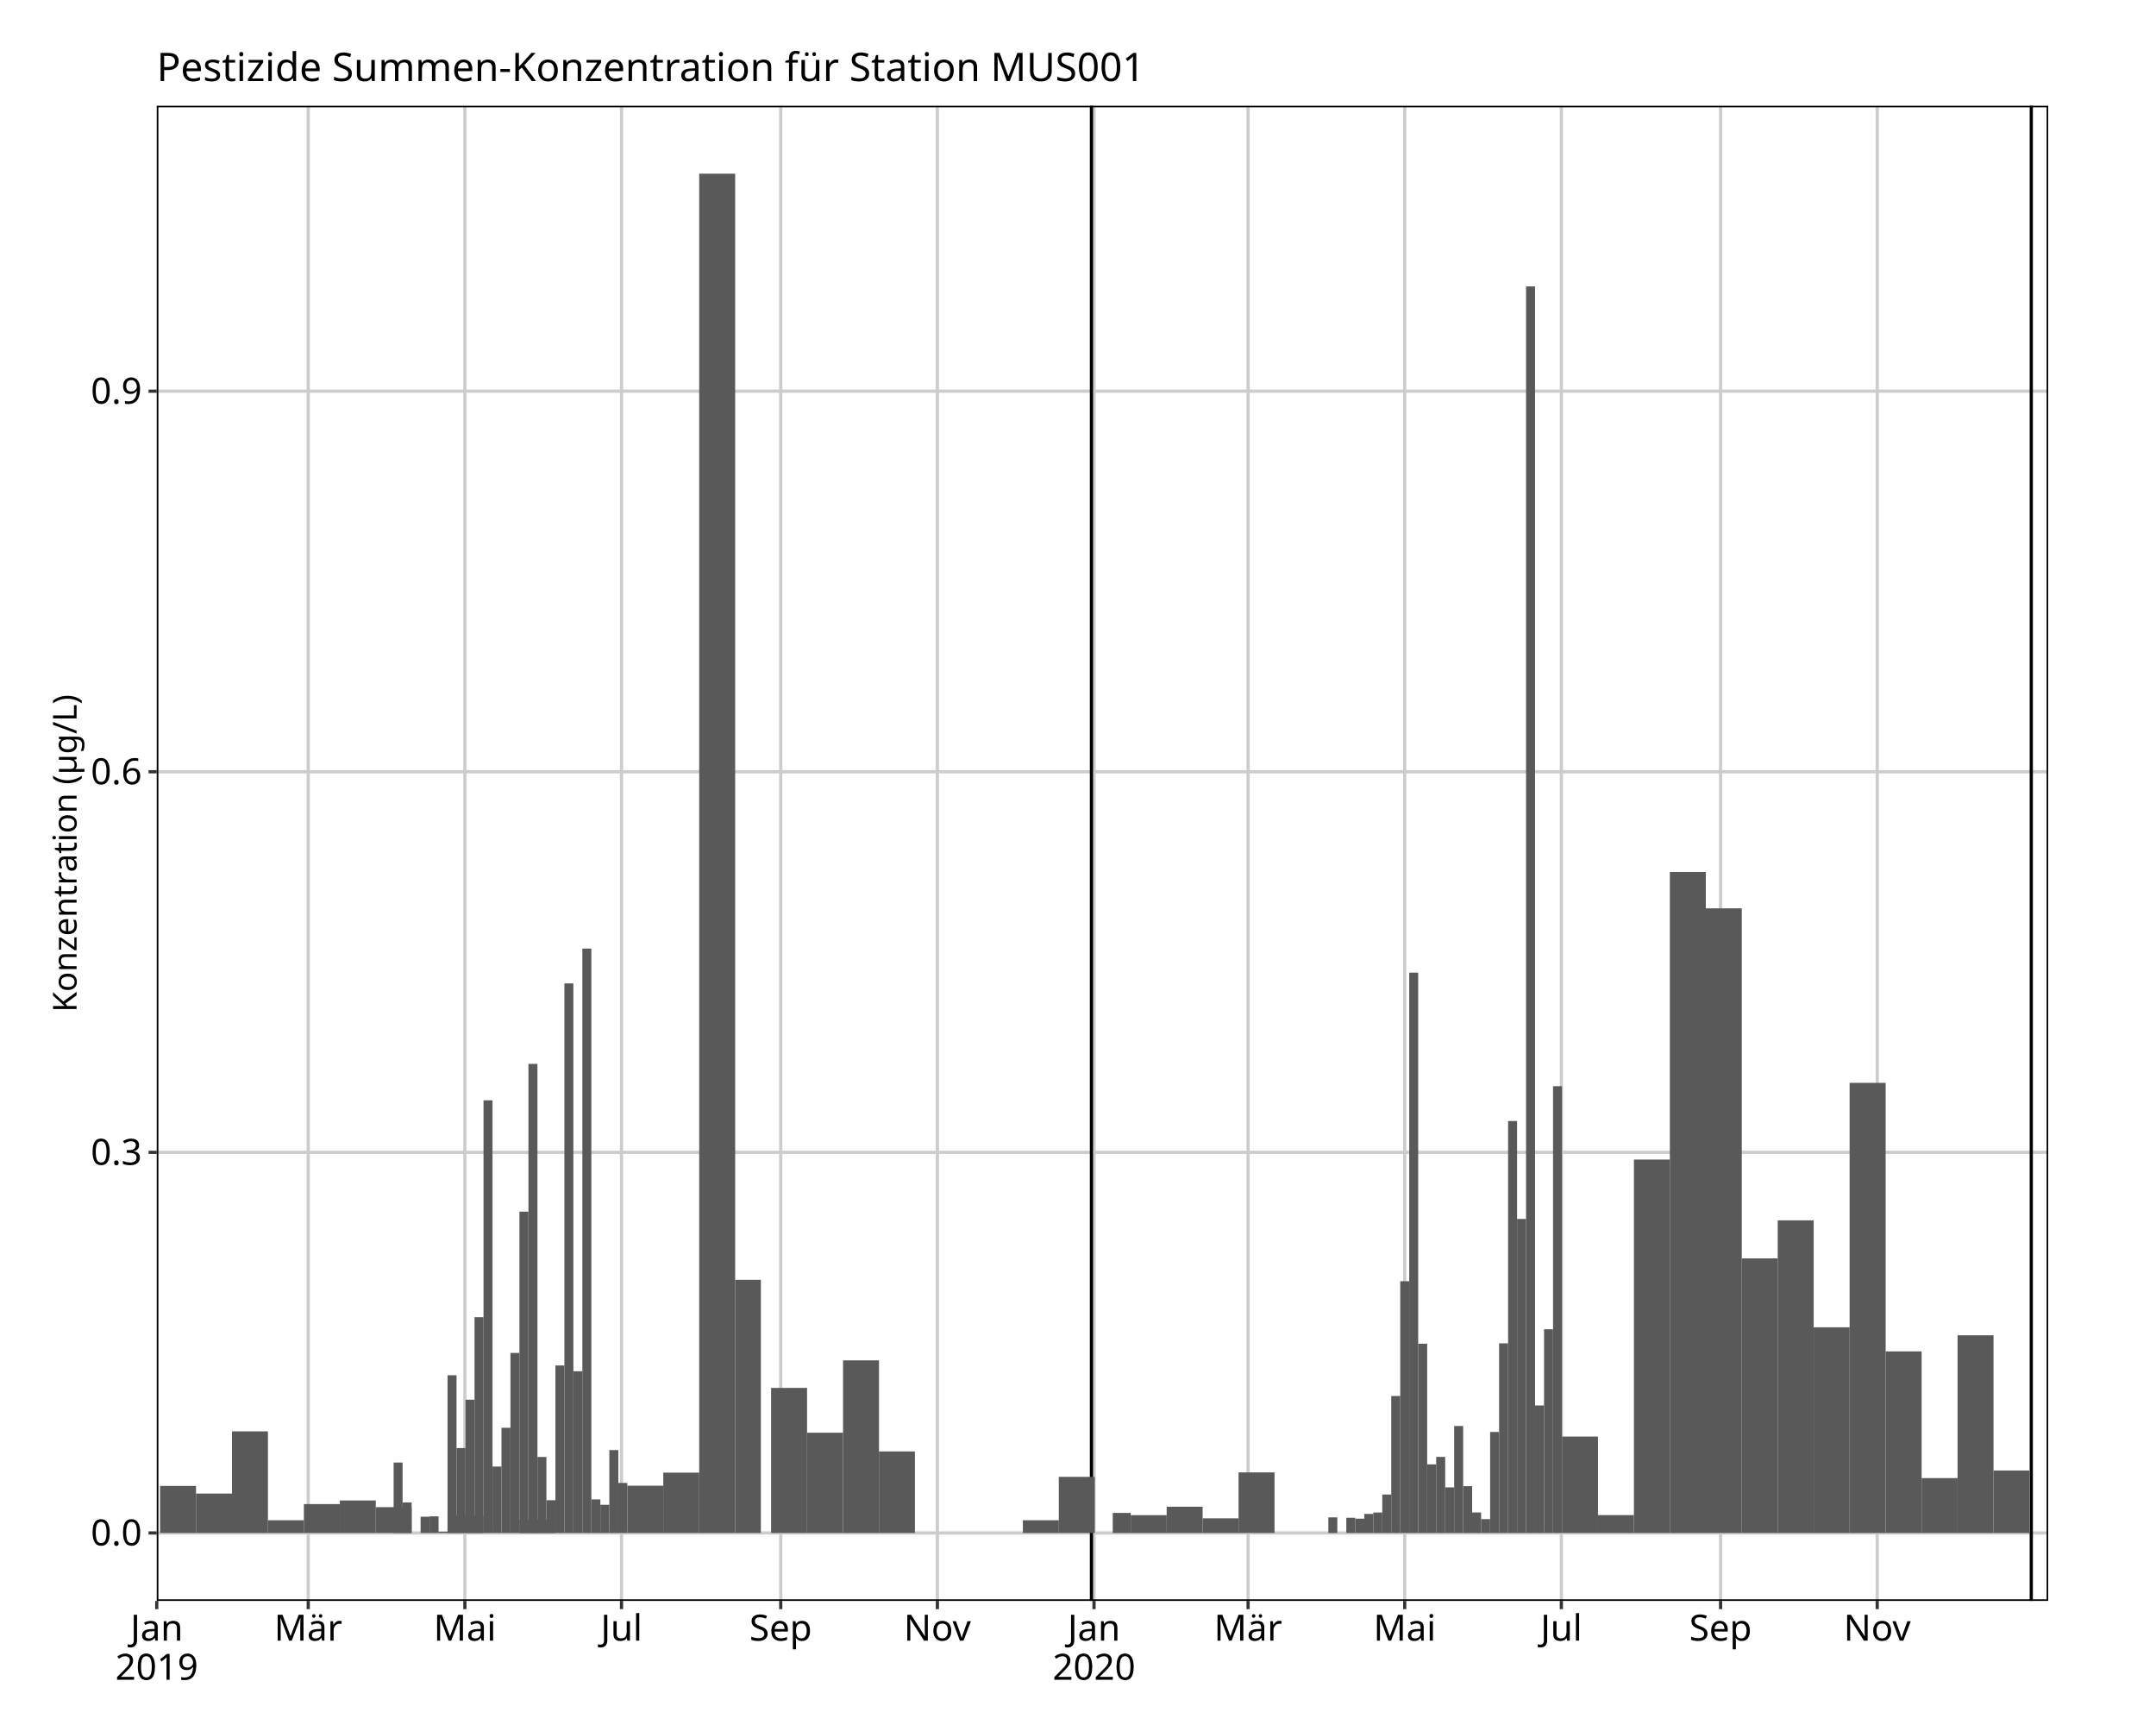
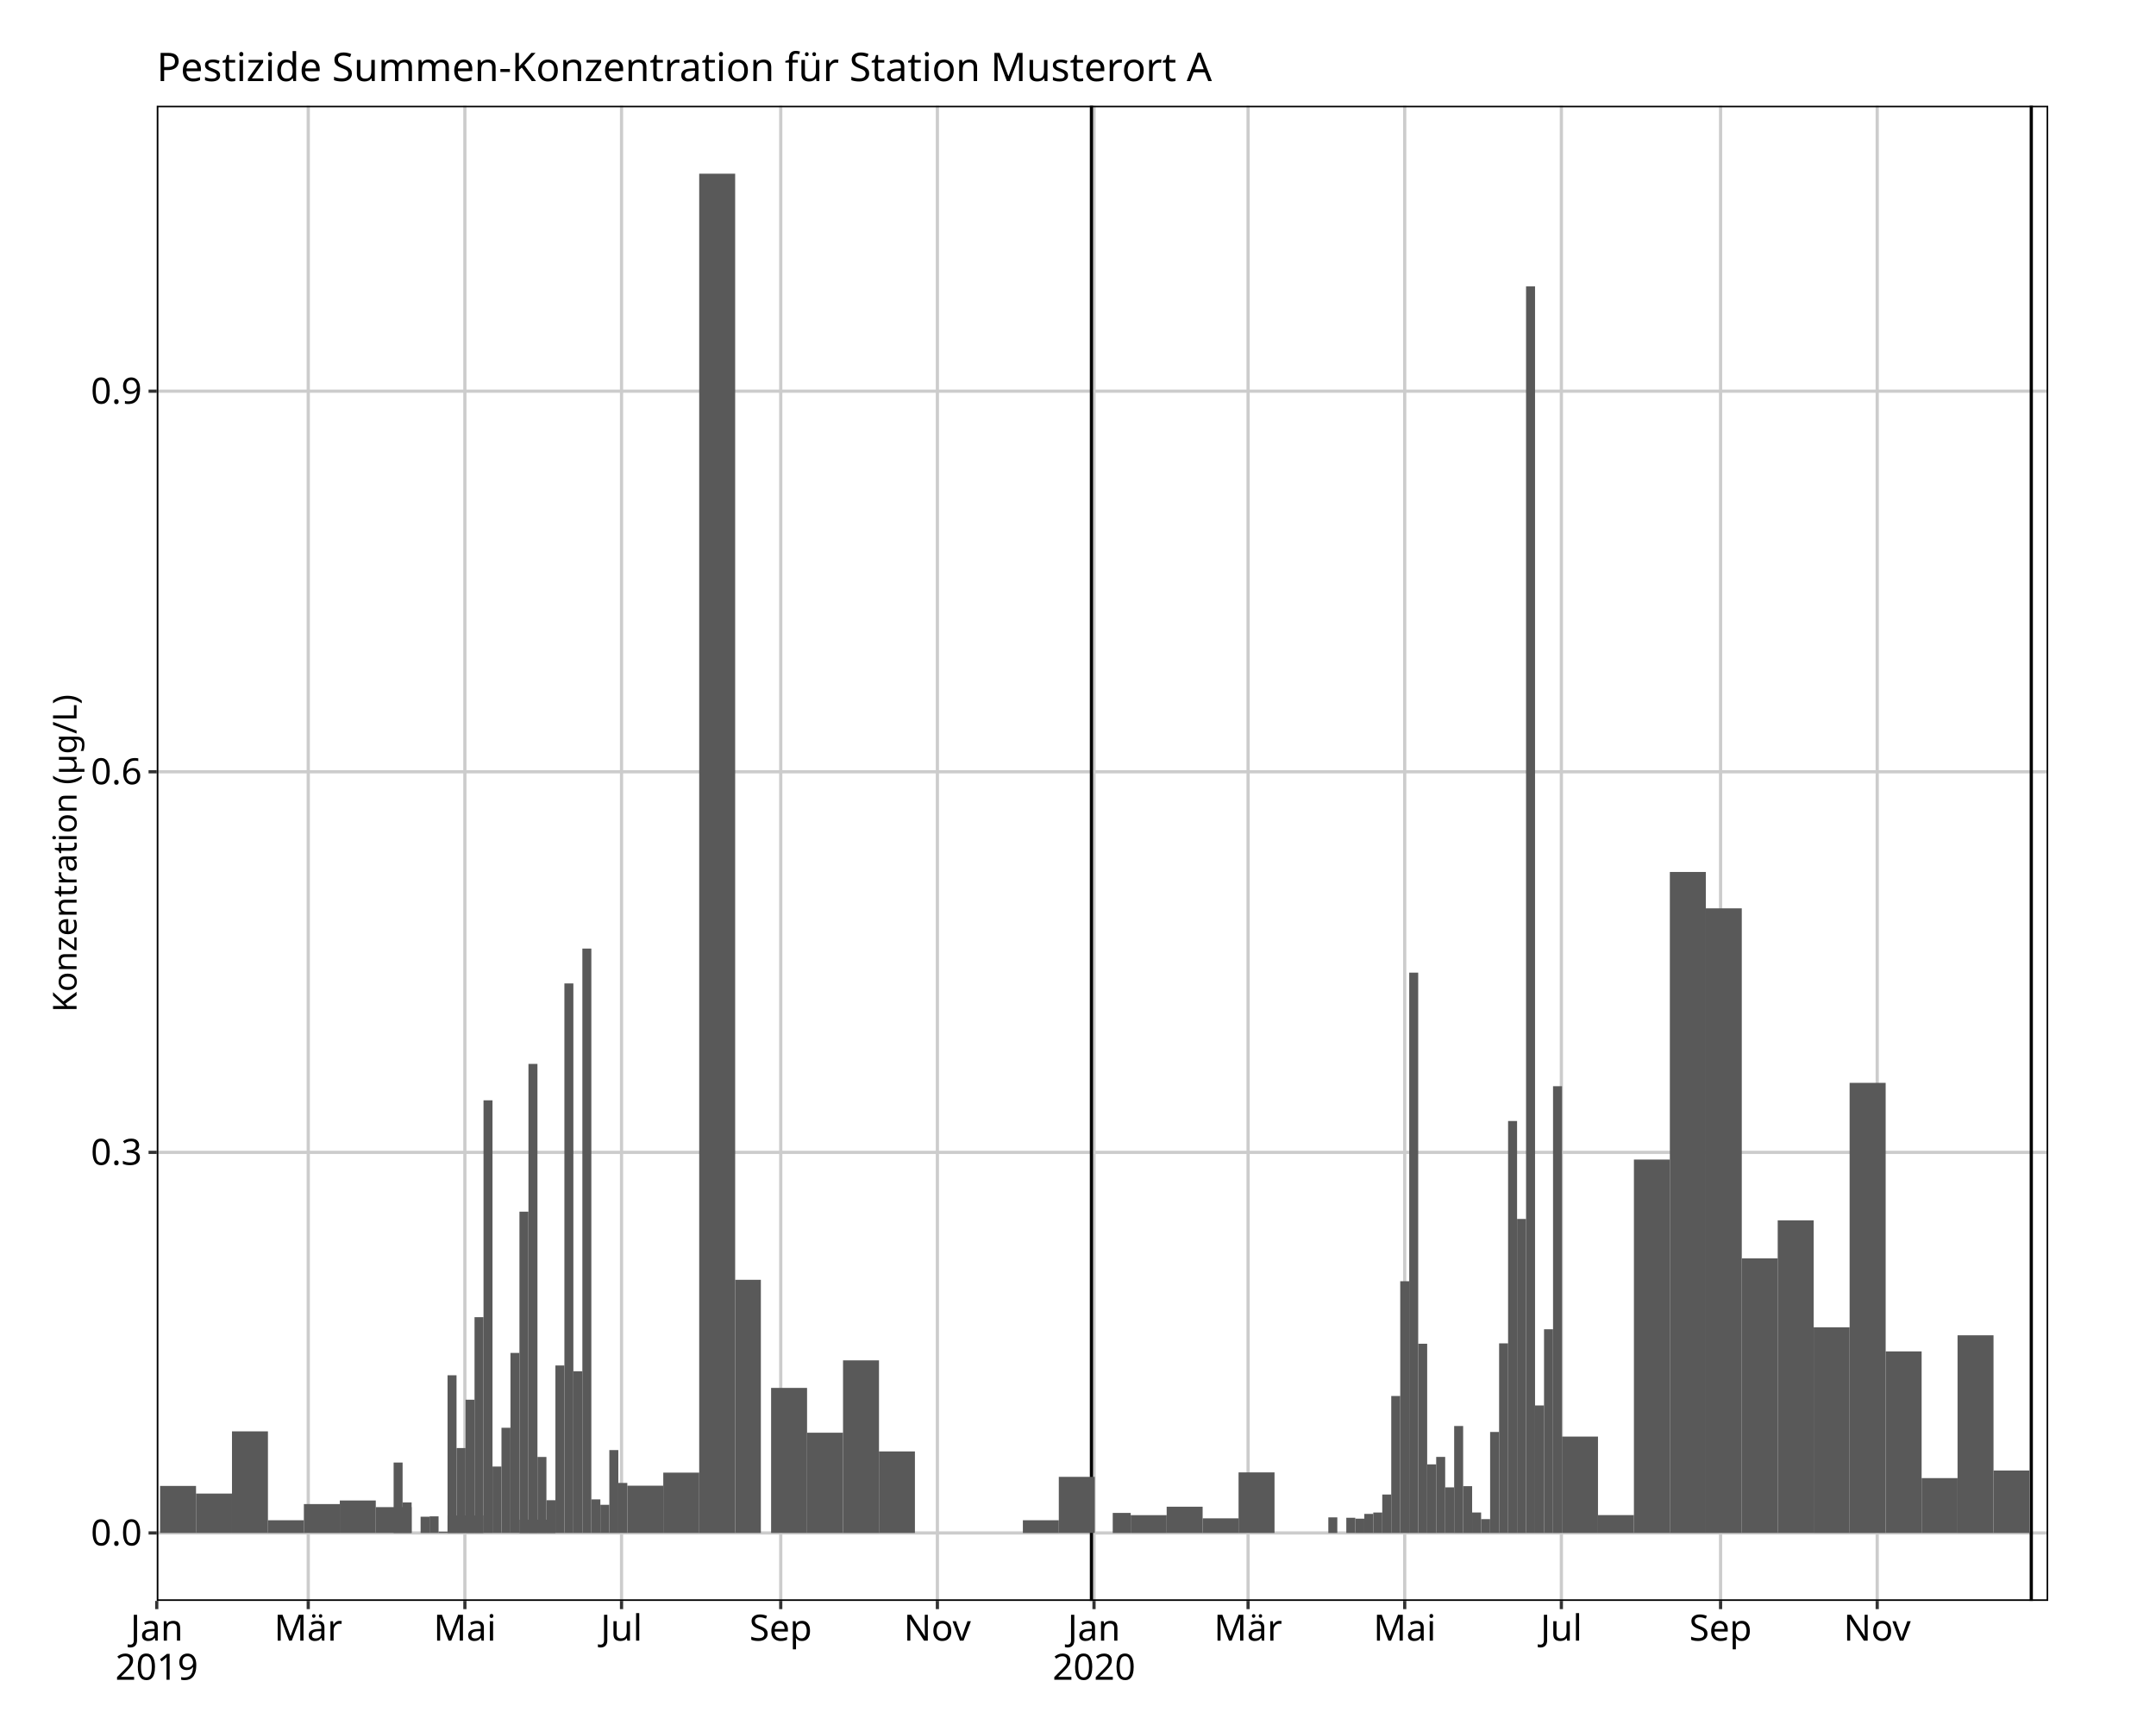
<svg xmlns="http://www.w3.org/2000/svg" class="svglite" data-engine-version="2.0" width="720.00pt" height="576.00pt" viewBox="0 0 720.00 576.00">
  <defs>
    <style type="text/css">
    .svglite line, .svglite polyline, .svglite polygon, .svglite path, .svglite rect, .svglite circle {
      fill: none;
      stroke: #000000;
      stroke-linecap: round;
      stroke-linejoin: round;
      stroke-miterlimit: 10.00;
    }
  </style>
  </defs>
  <rect width="100%" height="100%" style="stroke: none; fill: #FFFFFF;" />
  <defs>
    <clipPath id="cpMC4wMHw3MjAuMDB8MC4wMHw1NzYuMDA=">
      <rect x="0.00" y="0.00" width="720.00" height="576.00" />
    </clipPath>
  </defs>
  <g clip-path="url(#cpMC4wMHw3MjAuMDB8MC4wMHw1NzYuMDA=)">
    <rect x="0.00" y="0.00" width="720.00" height="576.00" style="stroke-width: 1.07; stroke: #FFFFFF; fill: #FFFFFF;" />
  </g>
  <defs>
    <clipPath id="cpNTIuMzV8Njg0LjAwfDM1LjMwfDUzNC41Nw==">
      <rect x="52.35" y="35.30" width="631.65" height="499.26" />
    </clipPath>
  </defs>
  <g clip-path="url(#cpNTIuMzV8Njg0LjAwfDM1LjMwfDUzNC41Nw==)">
    <rect x="52.35" y="35.30" width="631.65" height="499.26" style="stroke-width: 1.07; stroke: none; fill: #FFFFFF;" />
    <polyline points="52.35,511.87 684.00,511.87 " style="stroke-width: 1.07; stroke: #CCCCCC; stroke-linecap: butt;" />
    <polyline points="52.35,384.79 684.00,384.79 " style="stroke-width: 1.07; stroke: #CCCCCC; stroke-linecap: butt;" />
    <polyline points="52.35,257.70 684.00,257.70 " style="stroke-width: 1.07; stroke: #CCCCCC; stroke-linecap: butt;" />
    <polyline points="52.35,130.62 684.00,130.62 " style="stroke-width: 1.07; stroke: #CCCCCC; stroke-linecap: butt;" />
    <polyline points="52.35,534.57 52.35,35.30 " style="stroke-width: 1.07; stroke: #CCCCCC; stroke-linecap: butt;" />
    <polyline points="102.94,534.57 102.94,35.30 " style="stroke-width: 1.07; stroke: #CCCCCC; stroke-linecap: butt;" />
    <polyline points="155.25,534.57 155.25,35.30 " style="stroke-width: 1.07; stroke: #CCCCCC; stroke-linecap: butt;" />
    <polyline points="207.56,534.57 207.56,35.30 " style="stroke-width: 1.07; stroke: #CCCCCC; stroke-linecap: butt;" />
    <polyline points="260.73,534.57 260.73,35.30 " style="stroke-width: 1.07; stroke: #CCCCCC; stroke-linecap: butt;" />
    <polyline points="313.04,534.57 313.04,35.30 " style="stroke-width: 1.07; stroke: #CCCCCC; stroke-linecap: butt;" />
    <polyline points="365.35,534.57 365.35,35.30 " style="stroke-width: 1.07; stroke: #CCCCCC; stroke-linecap: butt;" />
    <polyline points="416.80,534.57 416.80,35.30 " style="stroke-width: 1.07; stroke: #CCCCCC; stroke-linecap: butt;" />
    <polyline points="469.11,534.57 469.11,35.30 " style="stroke-width: 1.07; stroke: #CCCCCC; stroke-linecap: butt;" />
    <polyline points="521.42,534.57 521.42,35.30 " style="stroke-width: 1.07; stroke: #CCCCCC; stroke-linecap: butt;" />
    <polyline points="574.59,534.57 574.59,35.30 " style="stroke-width: 1.07; stroke: #CCCCCC; stroke-linecap: butt;" />
    <polyline points="626.90,534.57 626.90,35.30 " style="stroke-width: 1.07; stroke: #CCCCCC; stroke-linecap: butt;" />
    <line x1="364.49" y1="534.57" x2="364.49" y2="35.30" style="stroke-width: 1.07; stroke-linecap: butt;" />
    <line x1="678.35" y1="534.57" x2="678.35" y2="35.30" style="stroke-width: 1.07; stroke-linecap: butt;" />
    <rect x="53.45" y="496.17" width="12.01" height="15.70" style="stroke-width: 1.07; stroke: none; stroke-linecap: butt; stroke-linejoin: miter; fill: #595959;" />
    <rect x="65.46" y="498.72" width="12.01" height="13.15" style="stroke-width: 1.07; stroke: none; stroke-linecap: butt; stroke-linejoin: miter; fill: #595959;" />
    <rect x="77.47" y="477.95" width="12.01" height="33.92" style="stroke-width: 1.07; stroke: none; stroke-linecap: butt; stroke-linejoin: miter; fill: #595959;" />
    <rect x="89.47" y="507.63" width="12.01" height="4.25" style="stroke-width: 1.07; stroke: none; stroke-linecap: butt; stroke-linejoin: miter; fill: #595959;" />
    <rect x="101.48" y="502.23" width="12.01" height="9.65" style="stroke-width: 1.07; stroke: none; stroke-linecap: butt; stroke-linejoin: miter; fill: #595959;" />
    <rect x="113.48" y="501.03" width="12.01" height="10.84" style="stroke-width: 1.07; stroke: none; stroke-linecap: butt; stroke-linejoin: miter; fill: #595959;" />
    <rect x="125.49" y="511.87" width="3.00" height="0.00" style="stroke-width: 1.07; stroke: none; stroke-linecap: butt; stroke-linejoin: miter; fill: #595959;" />
    <rect x="125.49" y="503.25" width="11.97" height="8.62" style="stroke-width: 1.07; stroke: none; stroke-linecap: butt; stroke-linejoin: miter; fill: #595959;" />
    <rect x="128.49" y="511.87" width="2.97" height="0.00" style="stroke-width: 1.07; stroke: none; stroke-linecap: butt; stroke-linejoin: miter; fill: #595959;" />
    <rect x="131.45" y="488.36" width="3.00" height="23.51" style="stroke-width: 1.07; stroke: none; stroke-linecap: butt; stroke-linejoin: miter; fill: #595959;" />
    <rect x="134.46" y="501.68" width="3.00" height="10.19" style="stroke-width: 1.07; stroke: none; stroke-linecap: butt; stroke-linejoin: miter; fill: #595959;" />
    <rect x="137.46" y="511.87" width="3.00" height="0.00" style="stroke-width: 1.07; stroke: none; stroke-linecap: butt; stroke-linejoin: miter; fill: #595959;" />
    <rect x="137.46" y="511.87" width="12.01" height="0.00" style="stroke-width: 1.07; stroke: none; stroke-linecap: butt; stroke-linejoin: miter; fill: #595959;" />
    <rect x="140.46" y="506.45" width="3.00" height="5.43" style="stroke-width: 1.07; stroke: none; stroke-linecap: butt; stroke-linejoin: miter; fill: #595959;" />
    <rect x="143.46" y="506.33" width="3.00" height="5.54" style="stroke-width: 1.07; stroke: none; stroke-linecap: butt; stroke-linejoin: miter; fill: #595959;" />
    <rect x="146.46" y="511.45" width="3.00" height="0.42" style="stroke-width: 1.07; stroke: none; stroke-linecap: butt; stroke-linejoin: miter; fill: #595959;" />
    <rect x="149.46" y="459.22" width="3.00" height="52.65" style="stroke-width: 1.07; stroke: none; stroke-linecap: butt; stroke-linejoin: miter; fill: #595959;" />
    <rect x="149.46" y="506.04" width="12.01" height="5.83" style="stroke-width: 1.07; stroke: none; stroke-linecap: butt; stroke-linejoin: miter; fill: #595959;" />
    <rect x="152.46" y="483.52" width="3.00" height="28.35" style="stroke-width: 1.07; stroke: none; stroke-linecap: butt; stroke-linejoin: miter; fill: #595959;" />
    <rect x="155.47" y="467.38" width="3.00" height="44.49" style="stroke-width: 1.07; stroke: none; stroke-linecap: butt; stroke-linejoin: miter; fill: #595959;" />
    <rect x="158.47" y="439.82" width="3.00" height="72.05" style="stroke-width: 1.07; stroke: none; stroke-linecap: butt; stroke-linejoin: miter; fill: #595959;" />
    <rect x="161.47" y="367.41" width="3.00" height="144.47" style="stroke-width: 1.07; stroke: none; stroke-linecap: butt; stroke-linejoin: miter; fill: #595959;" />
    <rect x="161.47" y="511.87" width="12.01" height="0.00" style="stroke-width: 1.07; stroke: none; stroke-linecap: butt; stroke-linejoin: miter; fill: #595959;" />
    <rect x="164.47" y="489.70" width="3.00" height="22.17" style="stroke-width: 1.07; stroke: none; stroke-linecap: butt; stroke-linejoin: miter; fill: #595959;" />
    <rect x="167.47" y="476.75" width="3.00" height="35.12" style="stroke-width: 1.07; stroke: none; stroke-linecap: butt; stroke-linejoin: miter; fill: #595959;" />
    <rect x="170.47" y="451.76" width="3.00" height="60.11" style="stroke-width: 1.07; stroke: none; stroke-linecap: butt; stroke-linejoin: miter; fill: #595959;" />
    <rect x="173.47" y="404.59" width="3.00" height="107.28" style="stroke-width: 1.07; stroke: none; stroke-linecap: butt; stroke-linejoin: miter; fill: #595959;" />
    <rect x="173.47" y="507.44" width="12.01" height="4.44" style="stroke-width: 1.07; stroke: none; stroke-linecap: butt; stroke-linejoin: miter; fill: #595959;" />
    <rect x="176.48" y="355.25" width="3.00" height="156.63" style="stroke-width: 1.07; stroke: none; stroke-linecap: butt; stroke-linejoin: miter; fill: #595959;" />
    <rect x="179.48" y="486.50" width="3.00" height="25.37" style="stroke-width: 1.07; stroke: none; stroke-linecap: butt; stroke-linejoin: miter; fill: #595959;" />
    <rect x="182.48" y="500.94" width="3.00" height="10.93" style="stroke-width: 1.07; stroke: none; stroke-linecap: butt; stroke-linejoin: miter; fill: #595959;" />
    <rect x="185.48" y="455.95" width="3.00" height="55.92" style="stroke-width: 1.07; stroke: none; stroke-linecap: butt; stroke-linejoin: miter; fill: #595959;" />
    <rect x="185.48" y="511.87" width="12.01" height="0.00" style="stroke-width: 1.07; stroke: none; stroke-linecap: butt; stroke-linejoin: miter; fill: #595959;" />
    <rect x="188.48" y="328.38" width="3.00" height="183.49" style="stroke-width: 1.07; stroke: none; stroke-linecap: butt; stroke-linejoin: miter; fill: #595959;" />
    <rect x="191.48" y="457.88" width="3.00" height="53.99" style="stroke-width: 1.07; stroke: none; stroke-linecap: butt; stroke-linejoin: miter; fill: #595959;" />
    <rect x="194.48" y="316.74" width="3.00" height="195.13" style="stroke-width: 1.07; stroke: none; stroke-linecap: butt; stroke-linejoin: miter; fill: #595959;" />
    <rect x="197.49" y="500.66" width="3.00" height="11.21" style="stroke-width: 1.07; stroke: none; stroke-linecap: butt; stroke-linejoin: miter; fill: #595959;" />
    <rect x="197.49" y="511.87" width="12.01" height="0.00" style="stroke-width: 1.07; stroke: none; stroke-linecap: butt; stroke-linejoin: miter; fill: #595959;" />
    <rect x="200.49" y="502.47" width="3.00" height="9.40" style="stroke-width: 1.07; stroke: none; stroke-linecap: butt; stroke-linejoin: miter; fill: #595959;" />
    <rect x="203.49" y="484.20" width="3.00" height="27.68" style="stroke-width: 1.07; stroke: none; stroke-linecap: butt; stroke-linejoin: miter; fill: #595959;" />
    <rect x="206.49" y="495.17" width="3.00" height="16.71" style="stroke-width: 1.07; stroke: none; stroke-linecap: butt; stroke-linejoin: miter; fill: #595959;" />
    <rect x="209.49" y="496.09" width="12.01" height="15.78" style="stroke-width: 1.07; stroke: none; stroke-linecap: butt; stroke-linejoin: miter; fill: #595959;" />
    <rect x="221.50" y="491.73" width="12.01" height="20.14" style="stroke-width: 1.07; stroke: none; stroke-linecap: butt; stroke-linejoin: miter; fill: #595959;" />
    <rect x="233.50" y="58.00" width="12.01" height="453.88" style="stroke-width: 1.07; stroke: none; stroke-linecap: butt; stroke-linejoin: miter; fill: #595959;" />
    <rect x="245.51" y="427.34" width="8.58" height="84.53" style="stroke-width: 1.07; stroke: none; stroke-linecap: butt; stroke-linejoin: miter; fill: #595959;" />
    <rect x="257.51" y="463.44" width="12.01" height="48.43" style="stroke-width: 1.07; stroke: none; stroke-linecap: butt; stroke-linejoin: miter; fill: #595959;" />
    <rect x="269.52" y="478.40" width="12.01" height="33.47" style="stroke-width: 1.07; stroke: none; stroke-linecap: butt; stroke-linejoin: miter; fill: #595959;" />
    <rect x="281.53" y="454.24" width="12.01" height="57.64" style="stroke-width: 1.07; stroke: none; stroke-linecap: butt; stroke-linejoin: miter; fill: #595959;" />
    <rect x="293.53" y="484.65" width="12.01" height="27.22" style="stroke-width: 1.07; stroke: none; stroke-linecap: butt; stroke-linejoin: miter; fill: #595959;" />
    <rect x="305.54" y="511.87" width="12.04" height="0.00" style="stroke-width: 1.07; stroke: none; stroke-linecap: butt; stroke-linejoin: miter; fill: #595959;" />
    <rect x="317.58" y="511.87" width="12.01" height="0.00" style="stroke-width: 1.07; stroke: none; stroke-linecap: butt; stroke-linejoin: miter; fill: #595959;" />
    <rect x="329.58" y="511.87" width="12.01" height="0.00" style="stroke-width: 1.07; stroke: none; stroke-linecap: butt; stroke-linejoin: miter; fill: #595959;" />
    <rect x="341.59" y="507.63" width="12.01" height="4.25" style="stroke-width: 1.07; stroke: none; stroke-linecap: butt; stroke-linejoin: miter; fill: #595959;" />
    <rect x="353.59" y="493.14" width="12.01" height="18.73" style="stroke-width: 1.07; stroke: none; stroke-linecap: butt; stroke-linejoin: miter; fill: #595959;" />
    <rect x="371.60" y="505.18" width="6.00" height="6.70" style="stroke-width: 1.07; stroke: none; stroke-linecap: butt; stroke-linejoin: miter; fill: #595959;" />
    <rect x="377.61" y="505.93" width="12.01" height="5.95" style="stroke-width: 1.07; stroke: none; stroke-linecap: butt; stroke-linejoin: miter; fill: #595959;" />
    <rect x="389.61" y="503.11" width="12.01" height="8.76" style="stroke-width: 1.07; stroke: none; stroke-linecap: butt; stroke-linejoin: miter; fill: #595959;" />
    <rect x="401.62" y="506.99" width="12.01" height="4.88" style="stroke-width: 1.07; stroke: none; stroke-linecap: butt; stroke-linejoin: miter; fill: #595959;" />
    <rect x="413.62" y="491.65" width="12.01" height="20.22" style="stroke-width: 1.07; stroke: none; stroke-linecap: butt; stroke-linejoin: miter; fill: #595959;" />
    <rect x="425.63" y="511.87" width="12.01" height="0.00" style="stroke-width: 1.07; stroke: none; stroke-linecap: butt; stroke-linejoin: miter; fill: #595959;" />
    <rect x="437.63" y="511.87" width="3.00" height="0.00" style="stroke-width: 1.07; stroke: none; stroke-linecap: butt; stroke-linejoin: miter; fill: #595959;" />
    <rect x="437.63" y="511.87" width="11.97" height="0.00" style="stroke-width: 1.07; stroke: none; stroke-linecap: butt; stroke-linejoin: miter; fill: #595959;" />
    <rect x="440.64" y="511.87" width="2.97" height="0.00" style="stroke-width: 1.07; stroke: none; stroke-linecap: butt; stroke-linejoin: miter; fill: #595959;" />
    <rect x="443.60" y="506.67" width="3.00" height="5.21" style="stroke-width: 1.07; stroke: none; stroke-linecap: butt; stroke-linejoin: miter; fill: #595959;" />
    <rect x="446.60" y="511.87" width="3.00" height="0.00" style="stroke-width: 1.07; stroke: none; stroke-linecap: butt; stroke-linejoin: miter; fill: #595959;" />
    <rect x="449.60" y="506.80" width="3.00" height="5.07" style="stroke-width: 1.07; stroke: none; stroke-linecap: butt; stroke-linejoin: miter; fill: #595959;" />
    <rect x="449.60" y="511.87" width="12.01" height="0.00" style="stroke-width: 1.07; stroke: none; stroke-linecap: butt; stroke-linejoin: miter; fill: #595959;" />
    <rect x="452.61" y="507.10" width="3.00" height="4.78" style="stroke-width: 1.07; stroke: none; stroke-linecap: butt; stroke-linejoin: miter; fill: #595959;" />
    <rect x="455.61" y="505.51" width="3.00" height="6.37" style="stroke-width: 1.07; stroke: none; stroke-linecap: butt; stroke-linejoin: miter; fill: #595959;" />
    <rect x="458.61" y="505.05" width="3.00" height="6.83" style="stroke-width: 1.07; stroke: none; stroke-linecap: butt; stroke-linejoin: miter; fill: #595959;" />
    <rect x="461.61" y="499.04" width="3.00" height="12.84" style="stroke-width: 1.07; stroke: none; stroke-linecap: butt; stroke-linejoin: miter; fill: #595959;" />
    <rect x="461.61" y="511.87" width="12.01" height="0.00" style="stroke-width: 1.07; stroke: none; stroke-linecap: butt; stroke-linejoin: miter; fill: #595959;" />
    <rect x="464.61" y="466.14" width="3.00" height="45.73" style="stroke-width: 1.07; stroke: none; stroke-linecap: butt; stroke-linejoin: miter; fill: #595959;" />
    <rect x="467.61" y="427.82" width="3.00" height="84.06" style="stroke-width: 1.07; stroke: none; stroke-linecap: butt; stroke-linejoin: miter; fill: #595959;" />
    <rect x="470.61" y="324.78" width="3.00" height="187.09" style="stroke-width: 1.07; stroke: none; stroke-linecap: butt; stroke-linejoin: miter; fill: #595959;" />
    <rect x="473.61" y="448.69" width="3.00" height="63.18" style="stroke-width: 1.07; stroke: none; stroke-linecap: butt; stroke-linejoin: miter; fill: #595959;" />
    <rect x="473.61" y="511.87" width="12.01" height="0.00" style="stroke-width: 1.07; stroke: none; stroke-linecap: butt; stroke-linejoin: miter; fill: #595959;" />
    <rect x="476.62" y="488.97" width="3.00" height="22.91" style="stroke-width: 1.07; stroke: none; stroke-linecap: butt; stroke-linejoin: miter; fill: #595959;" />
    <rect x="479.62" y="486.48" width="3.00" height="25.39" style="stroke-width: 1.07; stroke: none; stroke-linecap: butt; stroke-linejoin: miter; fill: #595959;" />
    <rect x="482.62" y="496.65" width="3.00" height="15.22" style="stroke-width: 1.07; stroke: none; stroke-linecap: butt; stroke-linejoin: miter; fill: #595959;" />
    <rect x="485.62" y="476.16" width="3.00" height="35.72" style="stroke-width: 1.07; stroke: none; stroke-linecap: butt; stroke-linejoin: miter; fill: #595959;" />
    <rect x="485.62" y="511.87" width="12.01" height="0.00" style="stroke-width: 1.07; stroke: none; stroke-linecap: butt; stroke-linejoin: miter; fill: #595959;" />
    <rect x="488.62" y="496.25" width="3.00" height="15.63" style="stroke-width: 1.07; stroke: none; stroke-linecap: butt; stroke-linejoin: miter; fill: #595959;" />
    <rect x="491.62" y="505.04" width="3.00" height="6.84" style="stroke-width: 1.07; stroke: none; stroke-linecap: butt; stroke-linejoin: miter; fill: #595959;" />
    <rect x="494.62" y="507.25" width="3.00" height="4.62" style="stroke-width: 1.07; stroke: none; stroke-linecap: butt; stroke-linejoin: miter; fill: #595959;" />
    <rect x="497.63" y="478.15" width="3.00" height="33.72" style="stroke-width: 1.07; stroke: none; stroke-linecap: butt; stroke-linejoin: miter; fill: #595959;" />
    <rect x="497.63" y="511.87" width="12.01" height="0.00" style="stroke-width: 1.07; stroke: none; stroke-linecap: butt; stroke-linejoin: miter; fill: #595959;" />
    <rect x="500.63" y="448.56" width="3.00" height="63.31" style="stroke-width: 1.07; stroke: none; stroke-linecap: butt; stroke-linejoin: miter; fill: #595959;" />
    <rect x="503.63" y="374.32" width="3.00" height="137.56" style="stroke-width: 1.07; stroke: none; stroke-linecap: butt; stroke-linejoin: miter; fill: #595959;" />
    <rect x="506.63" y="407.02" width="3.00" height="104.86" style="stroke-width: 1.07; stroke: none; stroke-linecap: butt; stroke-linejoin: miter; fill: #595959;" />
    <rect x="509.63" y="95.63" width="3.00" height="416.24" style="stroke-width: 1.07; stroke: none; stroke-linecap: butt; stroke-linejoin: miter; fill: #595959;" />
    <rect x="509.63" y="511.87" width="12.01" height="0.00" style="stroke-width: 1.07; stroke: none; stroke-linecap: butt; stroke-linejoin: miter; fill: #595959;" />
    <rect x="512.63" y="469.30" width="3.00" height="42.57" style="stroke-width: 1.07; stroke: none; stroke-linecap: butt; stroke-linejoin: miter; fill: #595959;" />
    <rect x="515.63" y="443.86" width="3.00" height="68.01" style="stroke-width: 1.07; stroke: none; stroke-linecap: butt; stroke-linejoin: miter; fill: #595959;" />
    <rect x="518.64" y="362.70" width="3.00" height="149.18" style="stroke-width: 1.07; stroke: none; stroke-linecap: butt; stroke-linejoin: miter; fill: #595959;" />
    <rect x="521.64" y="479.69" width="12.01" height="32.18" style="stroke-width: 1.07; stroke: none; stroke-linecap: butt; stroke-linejoin: miter; fill: #595959;" />
    <rect x="533.64" y="505.91" width="12.01" height="5.96" style="stroke-width: 1.07; stroke: none; stroke-linecap: butt; stroke-linejoin: miter; fill: #595959;" />
    <rect x="545.65" y="387.19" width="12.01" height="124.68" style="stroke-width: 1.07; stroke: none; stroke-linecap: butt; stroke-linejoin: miter; fill: #595959;" />
    <rect x="557.65" y="291.16" width="12.01" height="220.72" style="stroke-width: 1.07; stroke: none; stroke-linecap: butt; stroke-linejoin: miter; fill: #595959;" />
    <rect x="569.66" y="303.31" width="12.01" height="208.57" style="stroke-width: 1.07; stroke: none; stroke-linecap: butt; stroke-linejoin: miter; fill: #595959;" />
    <rect x="581.67" y="420.19" width="12.01" height="91.68" style="stroke-width: 1.07; stroke: none; stroke-linecap: butt; stroke-linejoin: miter; fill: #595959;" />
    <rect x="593.67" y="407.49" width="12.01" height="104.38" style="stroke-width: 1.07; stroke: none; stroke-linecap: butt; stroke-linejoin: miter; fill: #595959;" />
    <rect x="605.68" y="443.20" width="12.01" height="68.68" style="stroke-width: 1.07; stroke: none; stroke-linecap: butt; stroke-linejoin: miter; fill: #595959;" />
    <rect x="617.68" y="361.58" width="12.04" height="150.30" style="stroke-width: 1.07; stroke: none; stroke-linecap: butt; stroke-linejoin: miter; fill: #595959;" />
    <rect x="629.72" y="451.25" width="12.01" height="60.62" style="stroke-width: 1.07; stroke: none; stroke-linecap: butt; stroke-linejoin: miter; fill: #595959;" />
    <rect x="641.73" y="493.56" width="12.01" height="18.31" style="stroke-width: 1.07; stroke: none; stroke-linecap: butt; stroke-linejoin: miter; fill: #595959;" />
    <rect x="653.73" y="445.87" width="12.01" height="66.01" style="stroke-width: 1.07; stroke: none; stroke-linecap: butt; stroke-linejoin: miter; fill: #595959;" />
    <rect x="665.74" y="491.02" width="12.01" height="20.86" style="stroke-width: 1.07; stroke: none; stroke-linecap: butt; stroke-linejoin: miter; fill: #595959;" />
    <rect x="52.35" y="35.30" width="631.65" height="499.26" style="stroke-width: 1.07;" />
  </g>
  <g clip-path="url(#cpMC4wMHw3MjAuMDB8MC4wMHw1NzYuMDA=)">
    <text x="47.41" y="516.04" text-anchor="end" style="font-size: 12.10px; font-family: sans;" textLength="16.82px" lengthAdjust="spacingAndGlyphs">0.0</text>
    <text x="47.41" y="388.95" text-anchor="end" style="font-size: 12.10px; font-family: sans;" textLength="16.82px" lengthAdjust="spacingAndGlyphs">0.3</text>
    <text x="47.41" y="261.87" text-anchor="end" style="font-size: 12.10px; font-family: sans;" textLength="16.82px" lengthAdjust="spacingAndGlyphs">0.6</text>
    <text x="47.41" y="134.78" text-anchor="end" style="font-size: 12.10px; font-family: sans;" textLength="16.82px" lengthAdjust="spacingAndGlyphs">0.9</text>
    <polyline points="49.61,511.87 52.35,511.87 " style="stroke-width: 1.07; stroke: #333333; stroke-linecap: butt;" />
    <polyline points="49.61,384.79 52.35,384.79 " style="stroke-width: 1.07; stroke: #333333; stroke-linecap: butt;" />
    <polyline points="49.61,257.70 52.35,257.70 " style="stroke-width: 1.07; stroke: #333333; stroke-linecap: butt;" />
    <polyline points="49.61,130.62 52.35,130.62 " style="stroke-width: 1.07; stroke: #333333; stroke-linecap: butt;" />
    <polyline points="52.35,537.31 52.35,534.57 " style="stroke-width: 1.07; stroke: #333333; stroke-linecap: butt;" />
    <polyline points="102.94,537.31 102.94,534.57 " style="stroke-width: 1.07; stroke: #333333; stroke-linecap: butt;" />
    <polyline points="155.25,537.31 155.25,534.57 " style="stroke-width: 1.07; stroke: #333333; stroke-linecap: butt;" />
    <polyline points="207.56,537.31 207.56,534.57 " style="stroke-width: 1.07; stroke: #333333; stroke-linecap: butt;" />
    <polyline points="260.73,537.31 260.73,534.57 " style="stroke-width: 1.07; stroke: #333333; stroke-linecap: butt;" />
    <polyline points="313.04,537.31 313.04,534.57 " style="stroke-width: 1.07; stroke: #333333; stroke-linecap: butt;" />
    <polyline points="365.35,537.31 365.35,534.57 " style="stroke-width: 1.07; stroke: #333333; stroke-linecap: butt;" />
    <polyline points="416.80,537.31 416.80,534.57 " style="stroke-width: 1.07; stroke: #333333; stroke-linecap: butt;" />
    <polyline points="469.11,537.31 469.11,534.57 " style="stroke-width: 1.07; stroke: #333333; stroke-linecap: butt;" />
    <polyline points="521.42,537.31 521.42,534.57 " style="stroke-width: 1.07; stroke: #333333; stroke-linecap: butt;" />
    <polyline points="574.59,537.31 574.59,534.57 " style="stroke-width: 1.07; stroke: #333333; stroke-linecap: butt;" />
    <polyline points="626.90,537.31 626.90,534.57 " style="stroke-width: 1.07; stroke: #333333; stroke-linecap: butt;" />
    <text x="52.35" y="547.83" text-anchor="middle" style="font-size: 12.10px; font-family: sans;" textLength="22.88px" lengthAdjust="spacingAndGlyphs">Jan </text>
    <text x="52.35" y="560.89" text-anchor="middle" style="font-size: 12.10px; font-family: sans;" textLength="30.28px" lengthAdjust="spacingAndGlyphs"> 2019</text>
    <text x="102.94" y="547.83" text-anchor="middle" style="font-size: 12.10px; font-family: sans;" textLength="20.84px" lengthAdjust="spacingAndGlyphs">Mär</text>
    <text x="155.25" y="547.83" text-anchor="middle" style="font-size: 12.10px; font-family: sans;" textLength="19.50px" lengthAdjust="spacingAndGlyphs">Mai</text>
    <text x="207.56" y="547.83" text-anchor="middle" style="font-size: 12.10px; font-family: sans;" textLength="15.47px" lengthAdjust="spacingAndGlyphs">Jul</text>
    <text x="260.73" y="547.83" text-anchor="middle" style="font-size: 12.10px; font-family: sans;" textLength="21.53px" lengthAdjust="spacingAndGlyphs">Sep</text>
    <text x="313.04" y="547.83" text-anchor="middle" style="font-size: 12.10px; font-family: sans;" textLength="21.53px" lengthAdjust="spacingAndGlyphs">Nov</text>
    <text x="365.35" y="547.83" text-anchor="middle" style="font-size: 12.10px; font-family: sans;" textLength="22.88px" lengthAdjust="spacingAndGlyphs">Jan </text>
    <text x="365.35" y="560.89" text-anchor="middle" style="font-size: 12.10px; font-family: sans;" textLength="30.28px" lengthAdjust="spacingAndGlyphs"> 2020</text>
    <text x="416.80" y="547.83" text-anchor="middle" style="font-size: 12.10px; font-family: sans;" textLength="20.84px" lengthAdjust="spacingAndGlyphs">Mär</text>
    <text x="469.11" y="547.83" text-anchor="middle" style="font-size: 12.10px; font-family: sans;" textLength="19.50px" lengthAdjust="spacingAndGlyphs">Mai</text>
    <text x="521.42" y="547.83" text-anchor="middle" style="font-size: 12.10px; font-family: sans;" textLength="15.47px" lengthAdjust="spacingAndGlyphs">Jul</text>
    <text x="574.59" y="547.83" text-anchor="middle" style="font-size: 12.10px; font-family: sans;" textLength="21.53px" lengthAdjust="spacingAndGlyphs">Sep</text>
    <text x="626.90" y="547.83" text-anchor="middle" style="font-size: 12.10px; font-family: sans;" textLength="21.53px" lengthAdjust="spacingAndGlyphs">Nov</text>
    <text transform="translate(25.57,284.94) rotate(-90)" text-anchor="middle" style="font-size: 11.00px; font-family: sans;" textLength="99.90px" lengthAdjust="spacingAndGlyphs">Konzentration (µg/L)</text>
-     <text x="52.35" y="27.08" style="font-size: 13.20px; font-family: sans;" textLength="314.80px" lengthAdjust="spacingAndGlyphs">Pestizide Summen-Konzentration für Station MUS001</text>
+     <text x="52.35" y="27.08" style="font-size: 13.20px; font-family: sans;" textLength="331.67px" lengthAdjust="spacingAndGlyphs">Pestizide Summen-Konzentration für Station Musterort A</text>
  </g>
</svg>
